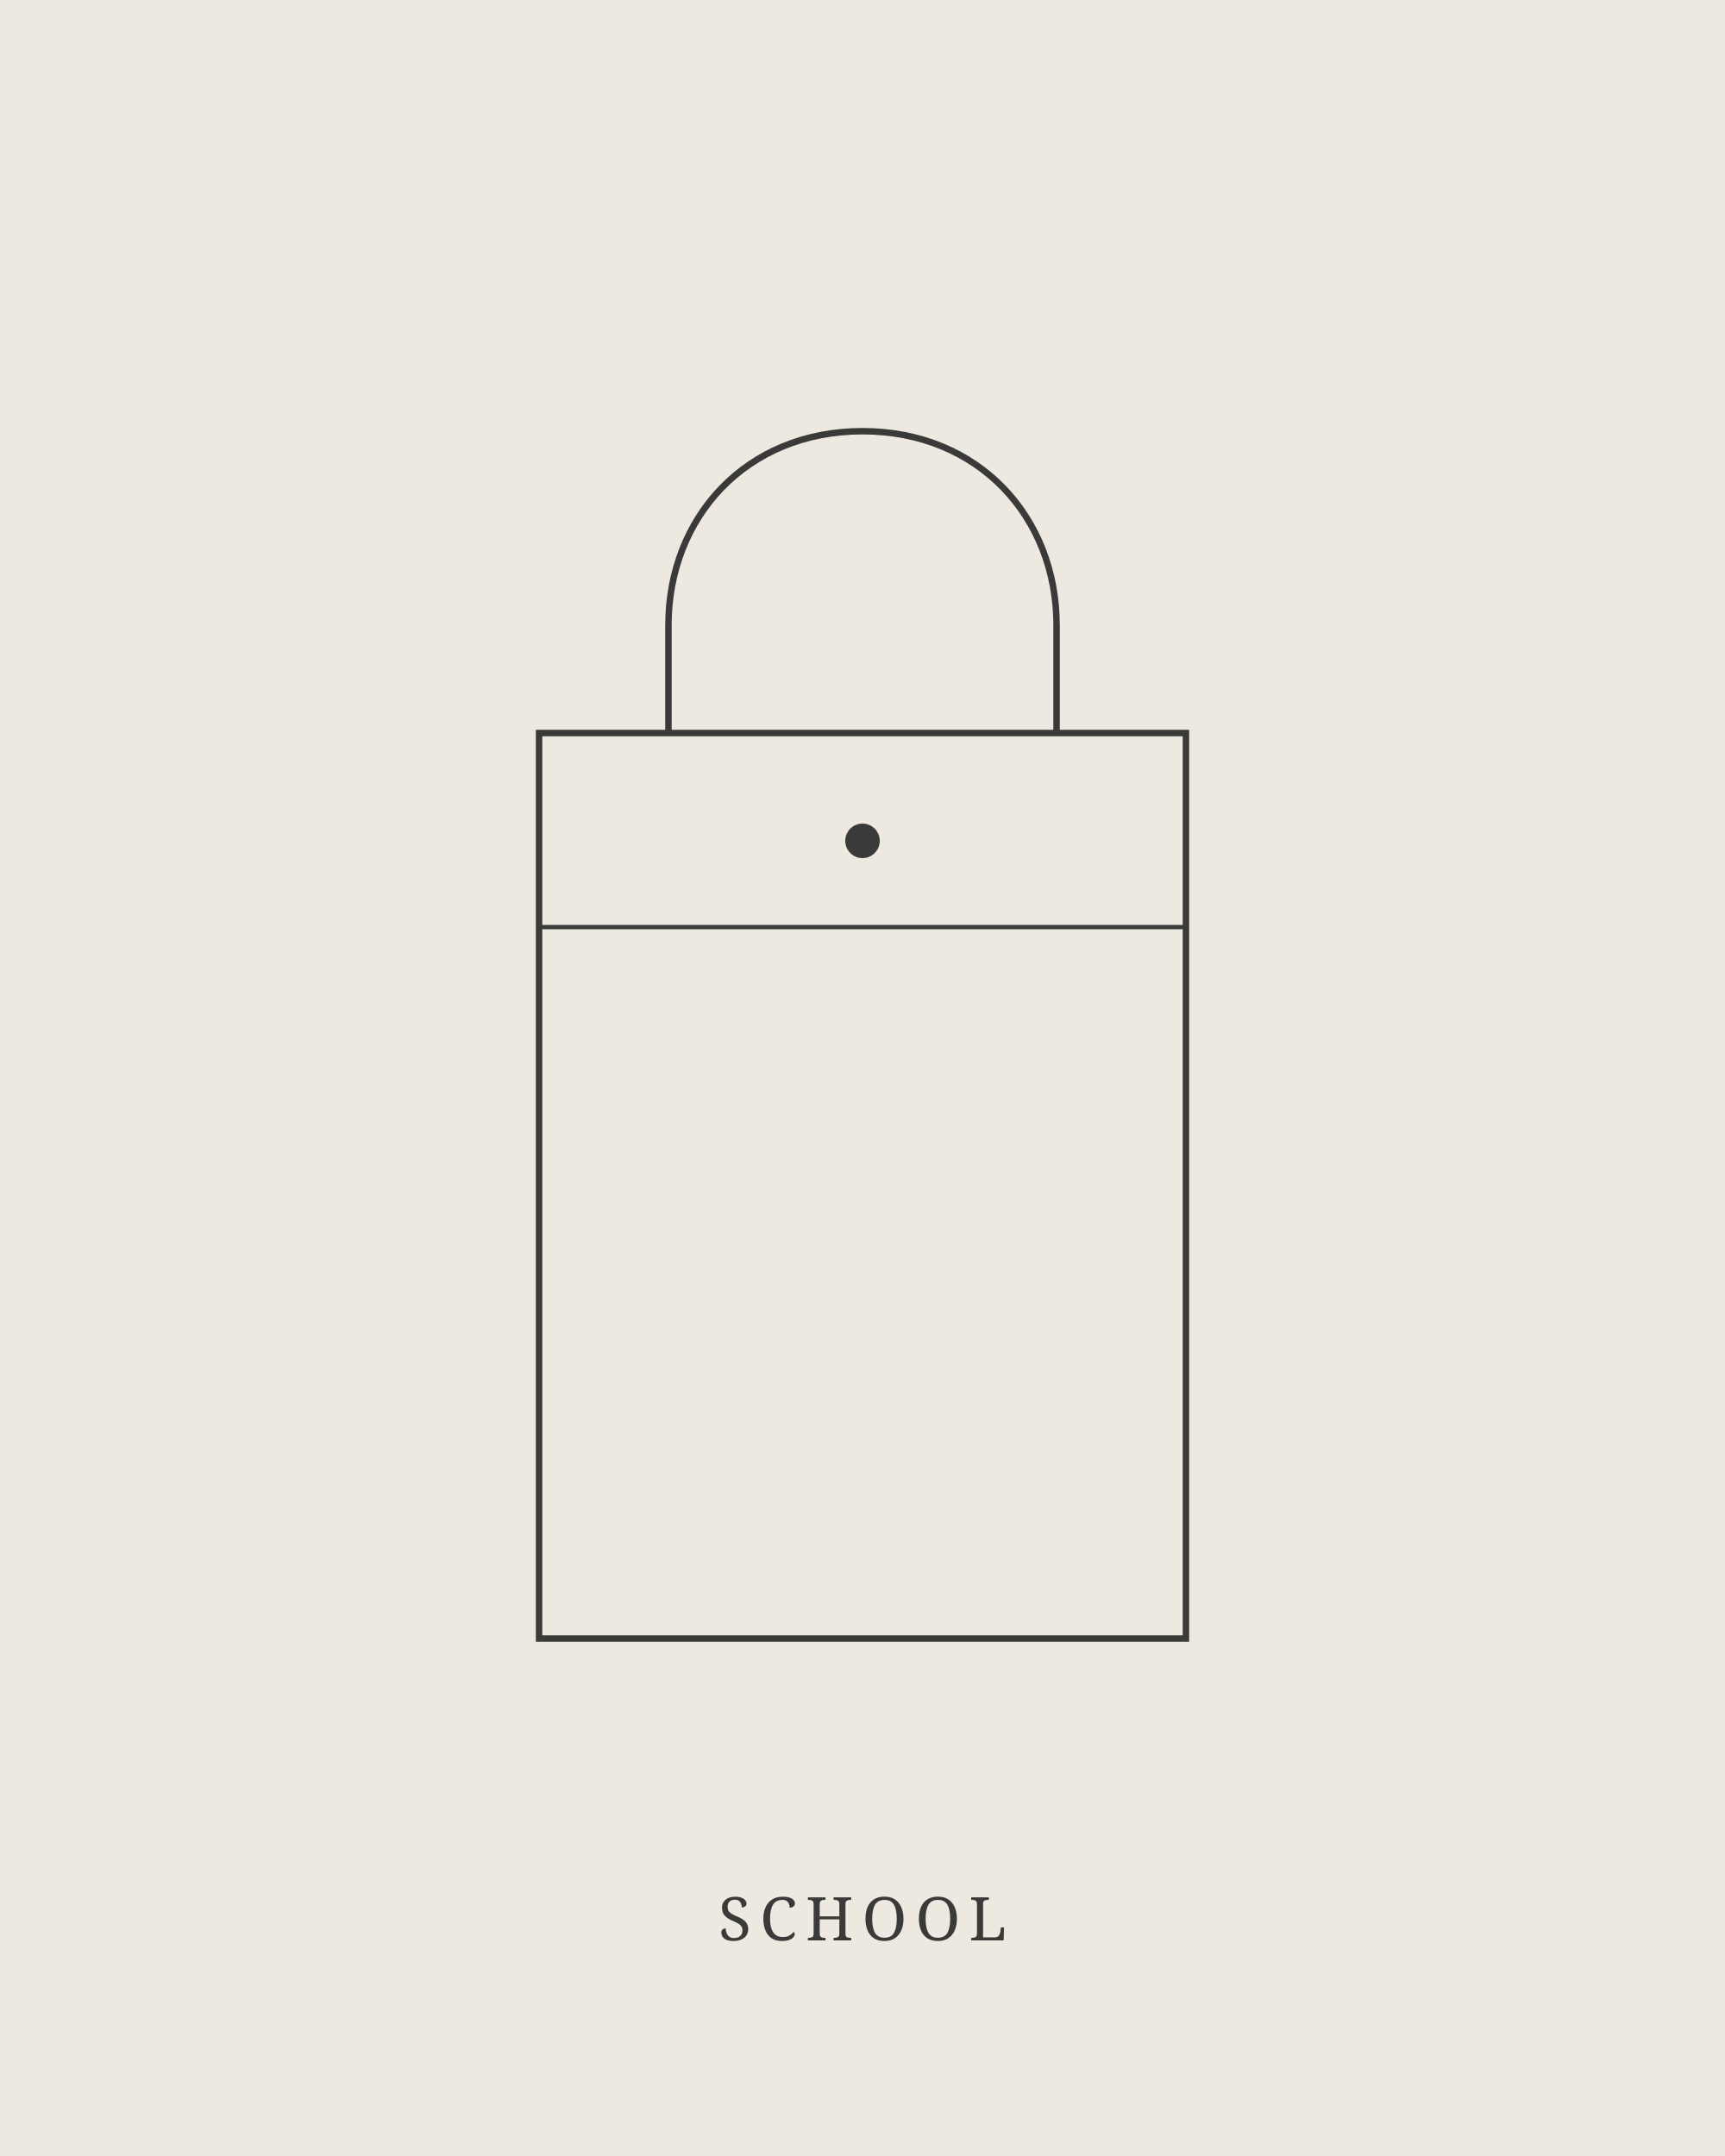
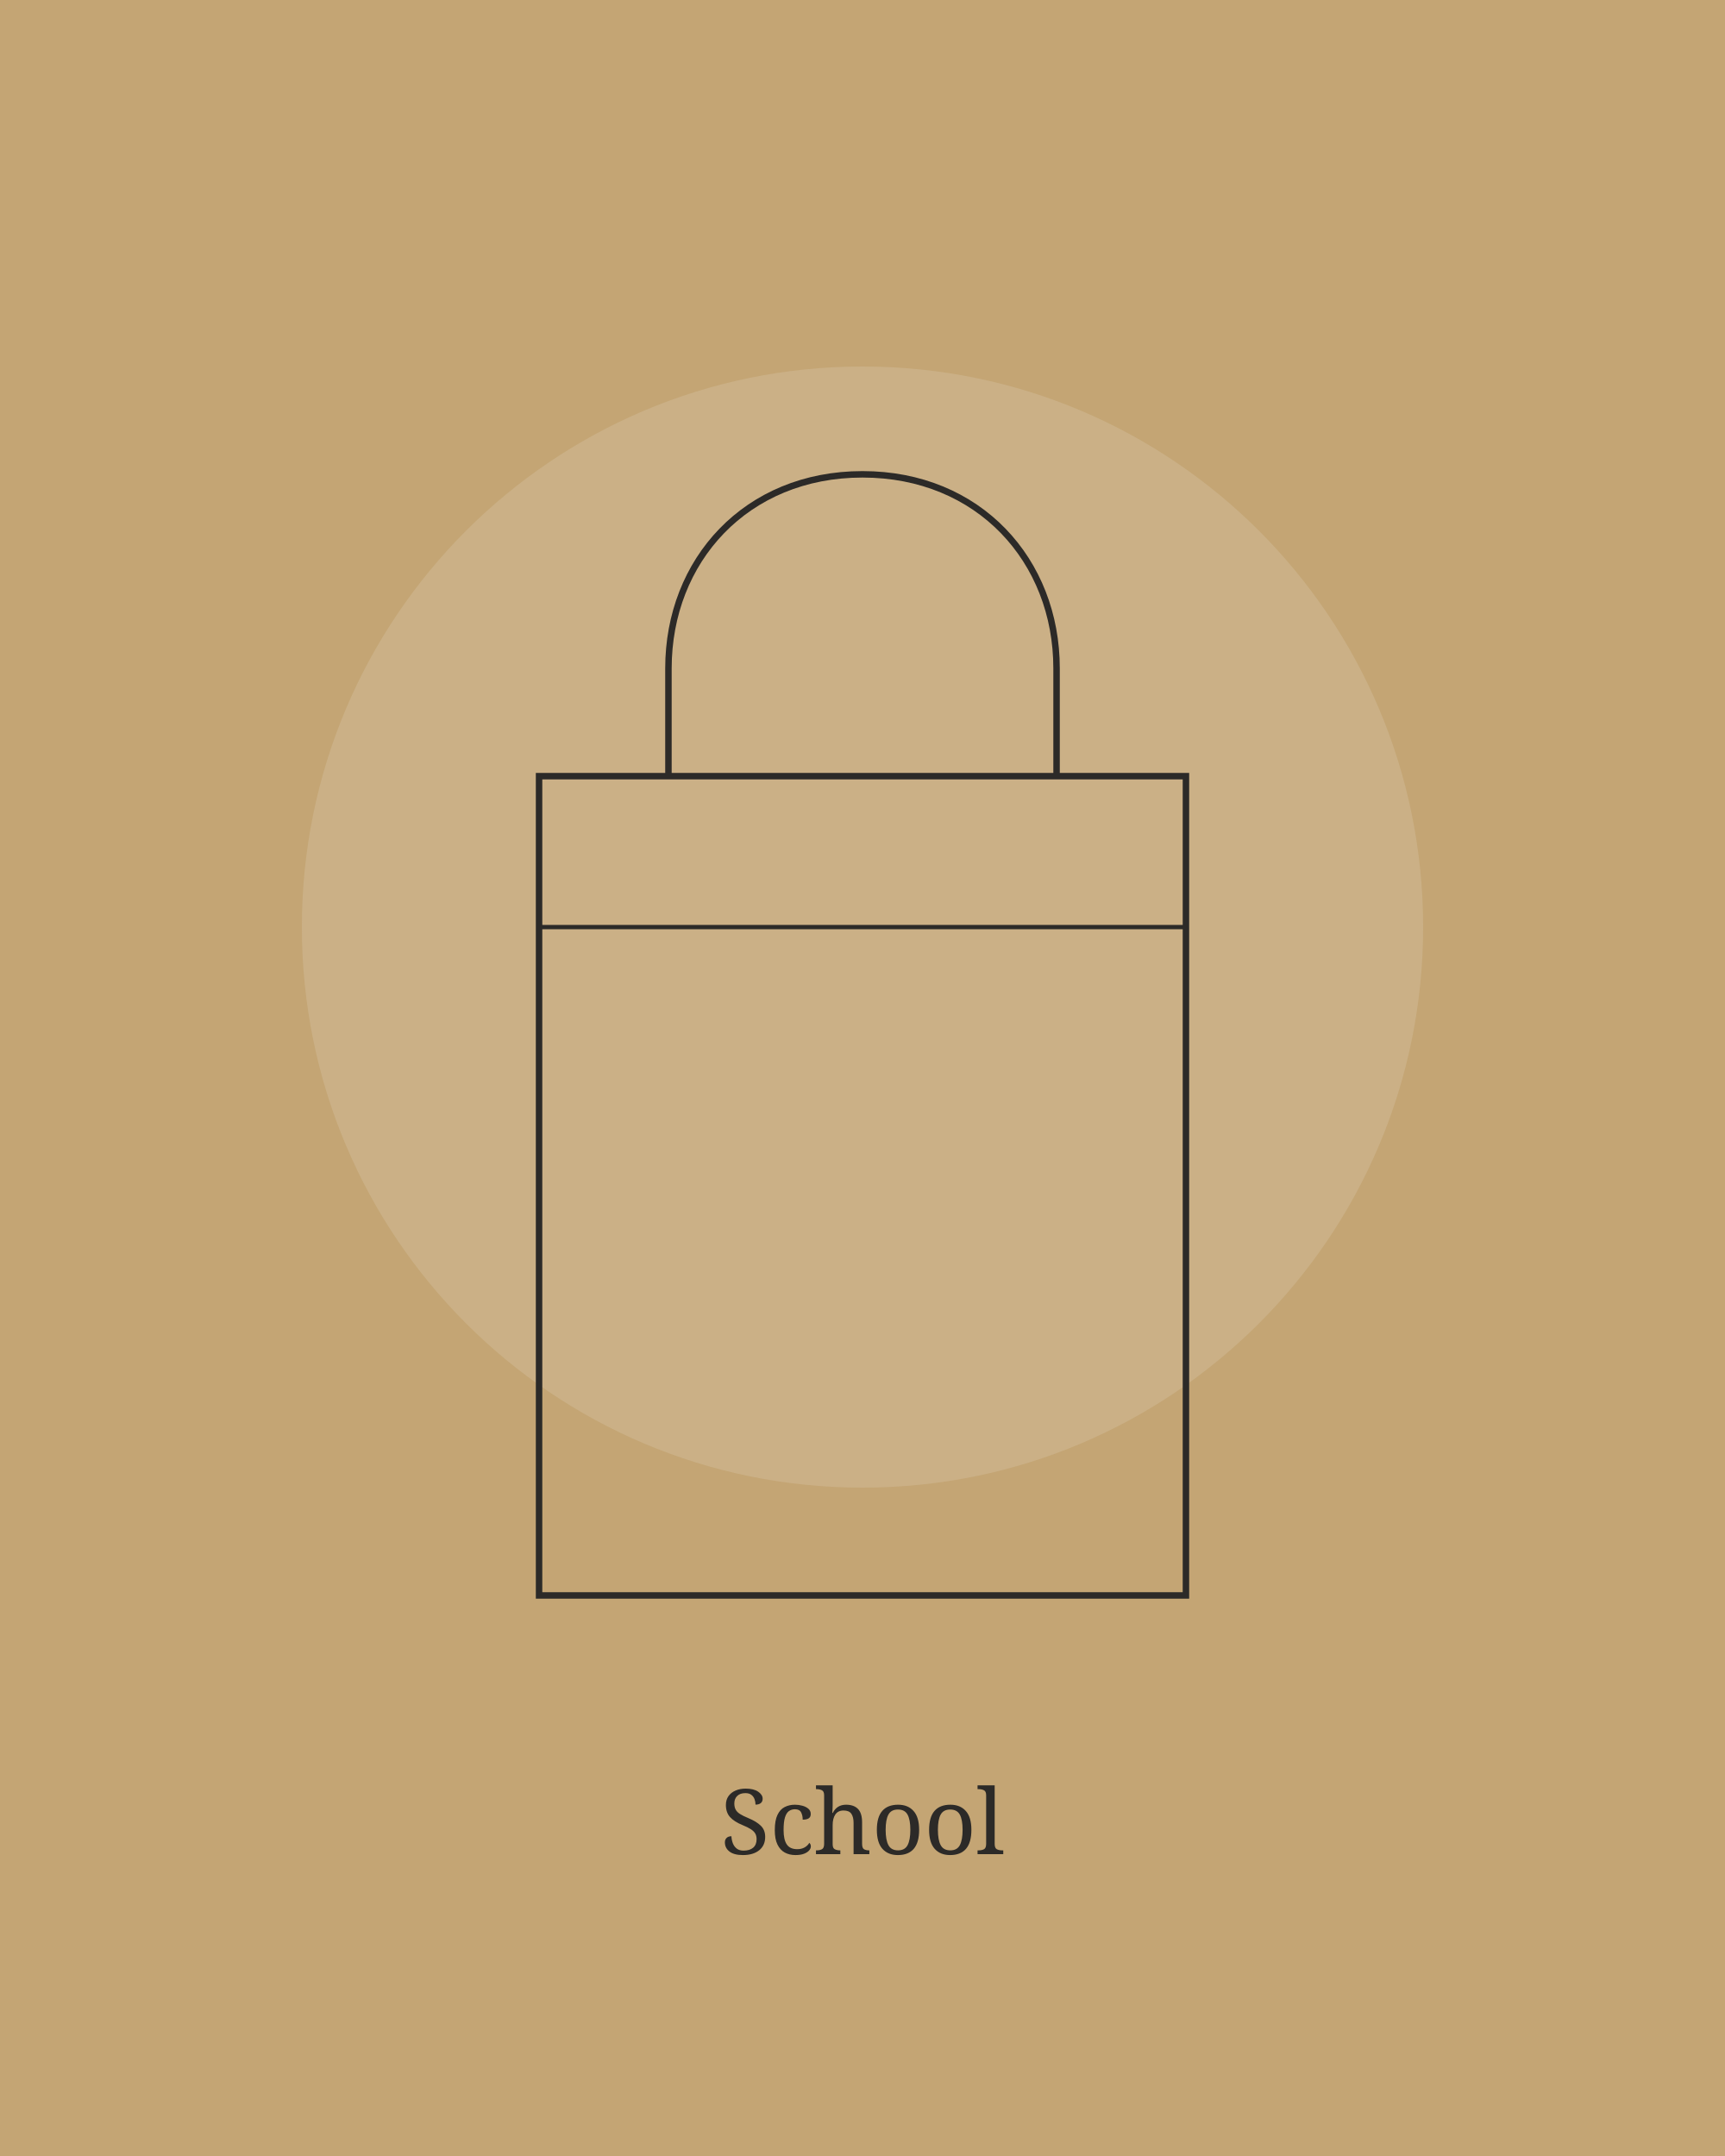
<svg xmlns="http://www.w3.org/2000/svg" viewBox="0 0 800 1000" fill="none">
-   <rect width="800" height="1000" fill="#EDE9E1" />
-   <path d="M250 340h300v420H250z" stroke="#3A3A39" stroke-width="3" />
-   <path d="M310 340v-50c0-50 36-90 90-90s90 40 90 90v50" stroke="#3A3A39" stroke-width="3" />
-   <path d="M250 430h300" stroke="#3A3A39" stroke-width="2" />
-   <circle cx="400" cy="390" r="8" fill="#3A3A39" />
-   <text x="400" y="900" text-anchor="middle" fill="#3A3A39" font-family="Georgia, serif" font-size="28" letter-spacing="4">SCHOOL</text>
+   <rect width="800" height="1000" fill="#C4A574" />
+   <circle cx="400" cy="430" r="260" fill="#EBE4D8" fill-opacity=".18" />
+   <path d="M250 360h300v380H250z" stroke="#2C2A28" stroke-width="3" />
+   <path d="M310 360v-50c0-50 36-90 90-90s90 40 90 90v50" stroke="#2C2A28" stroke-width="3" />
+   <path d="M250 430h300" stroke="#2C2A28" stroke-width="2" />
+   <text x="400" y="860" text-anchor="middle" fill="#2C2A28" font-family="Georgia, serif" font-size="42">School</text>
</svg>
